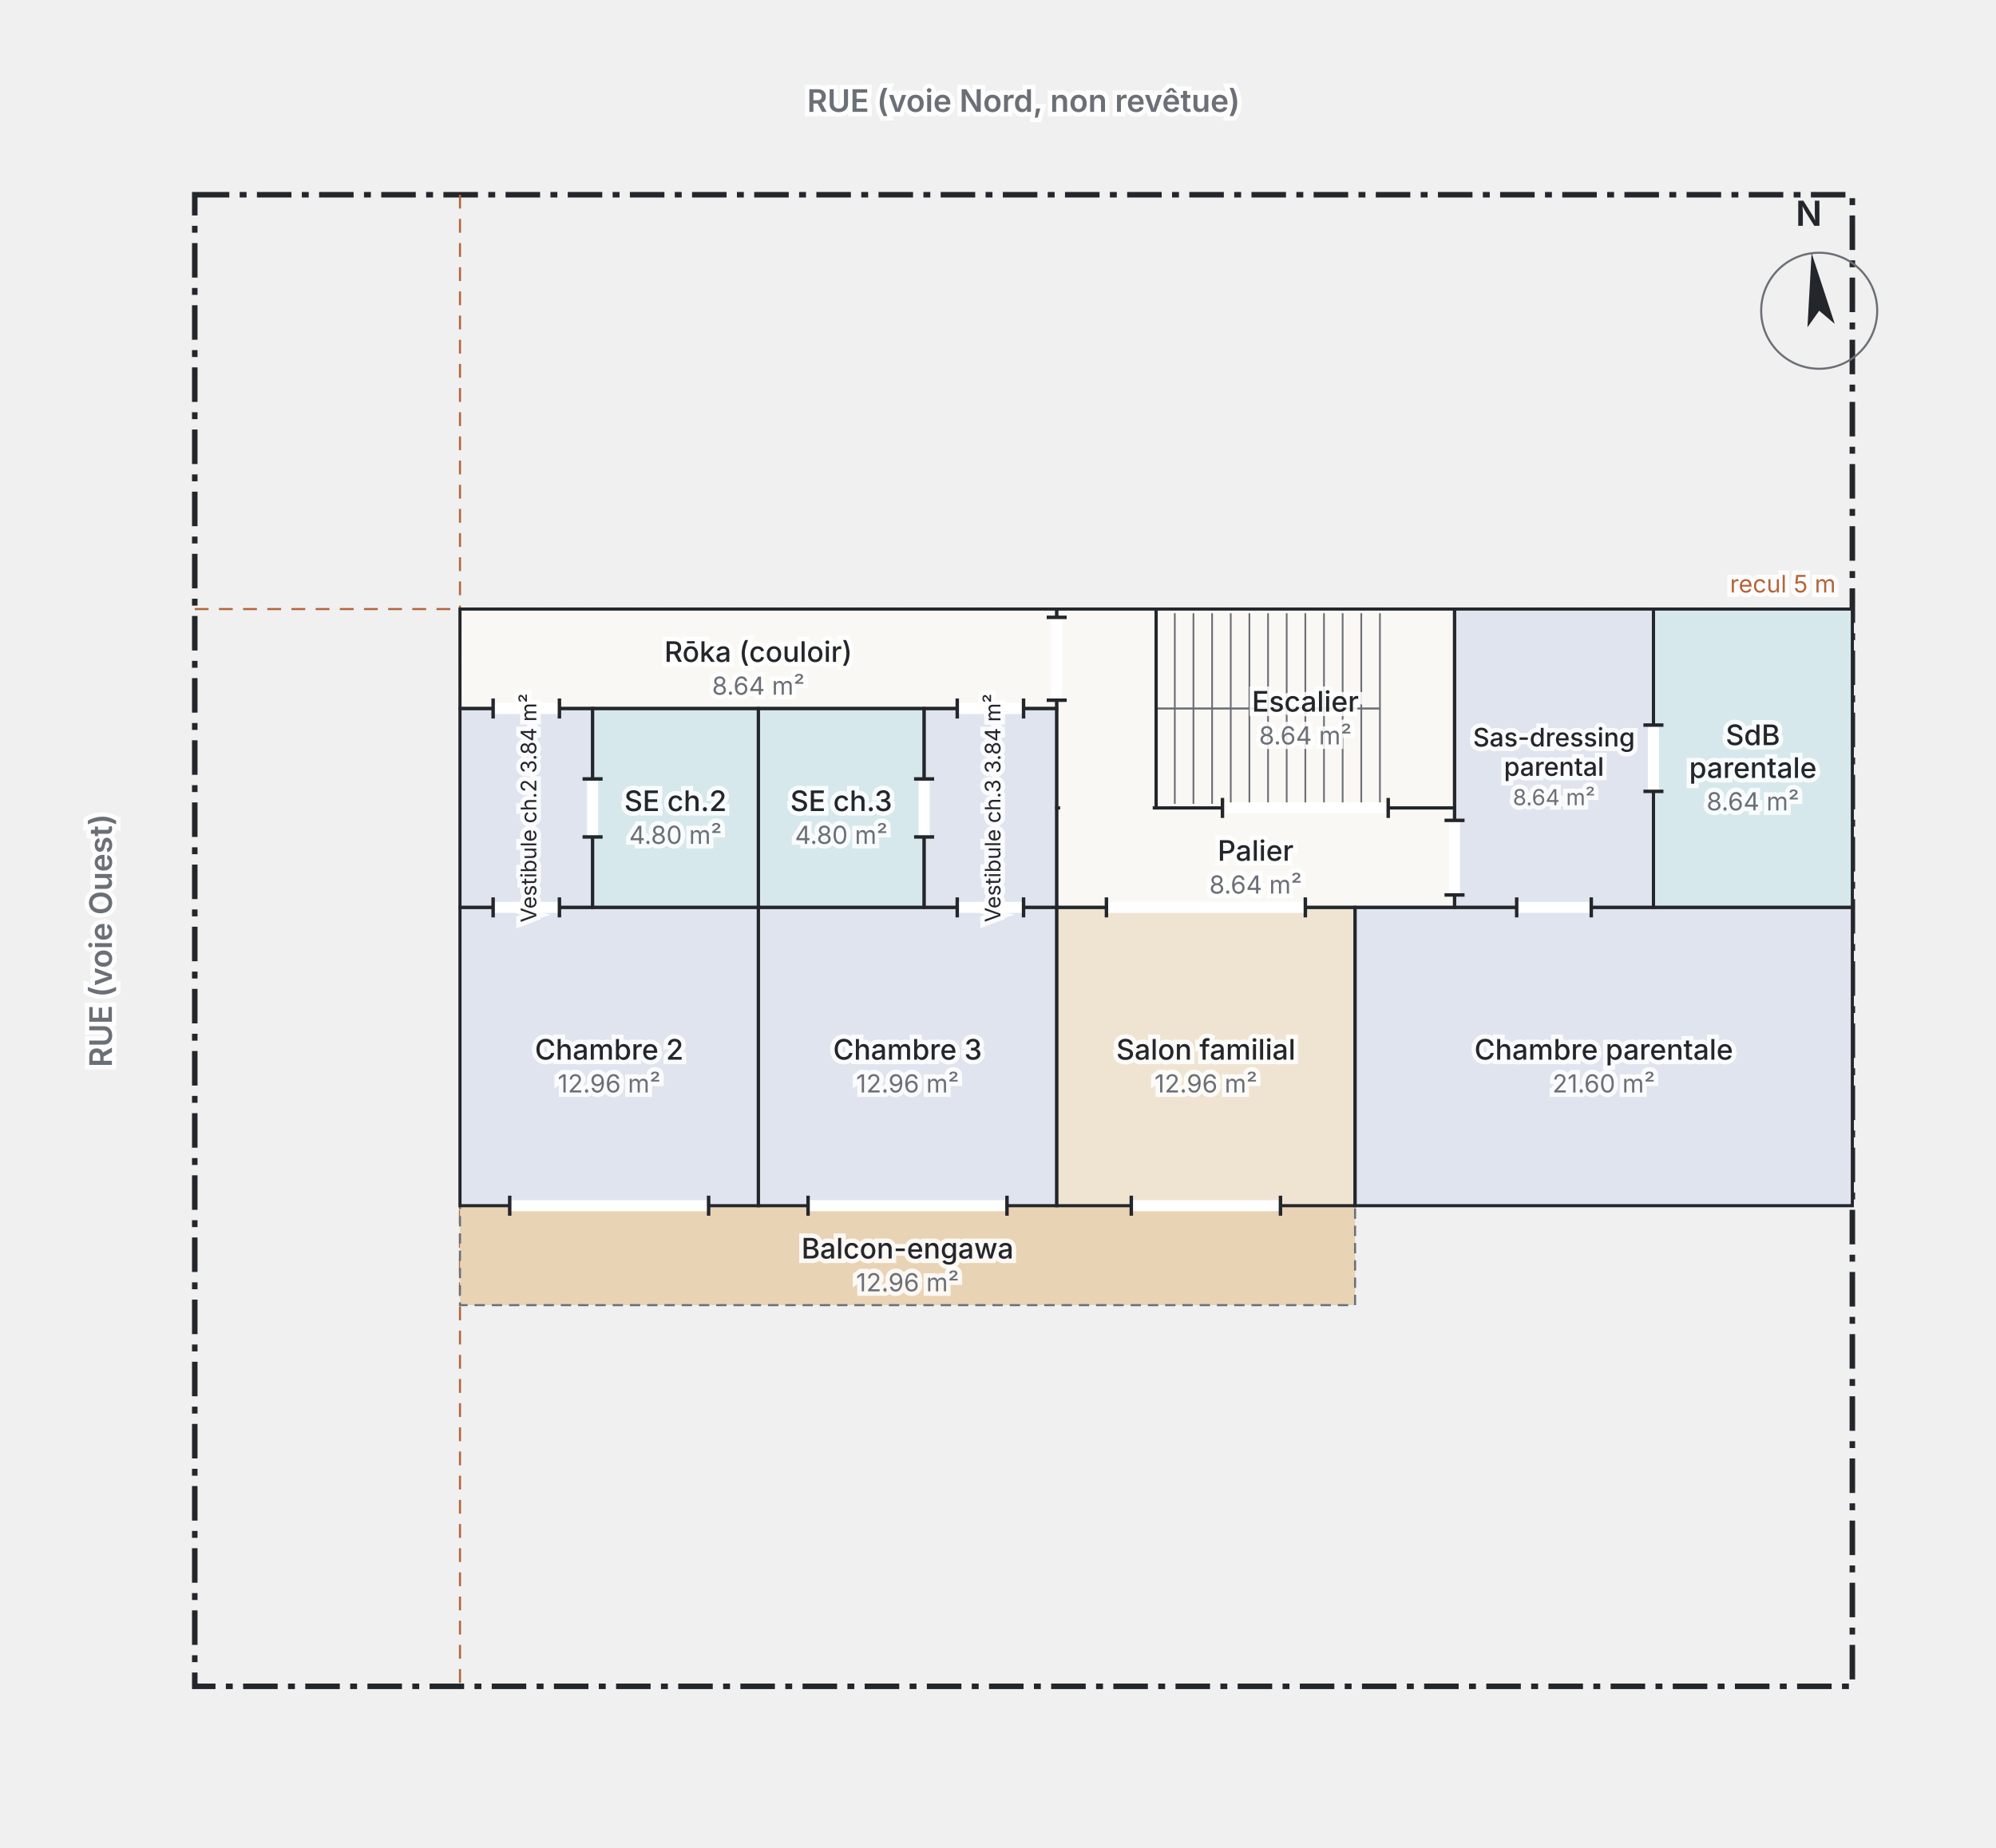
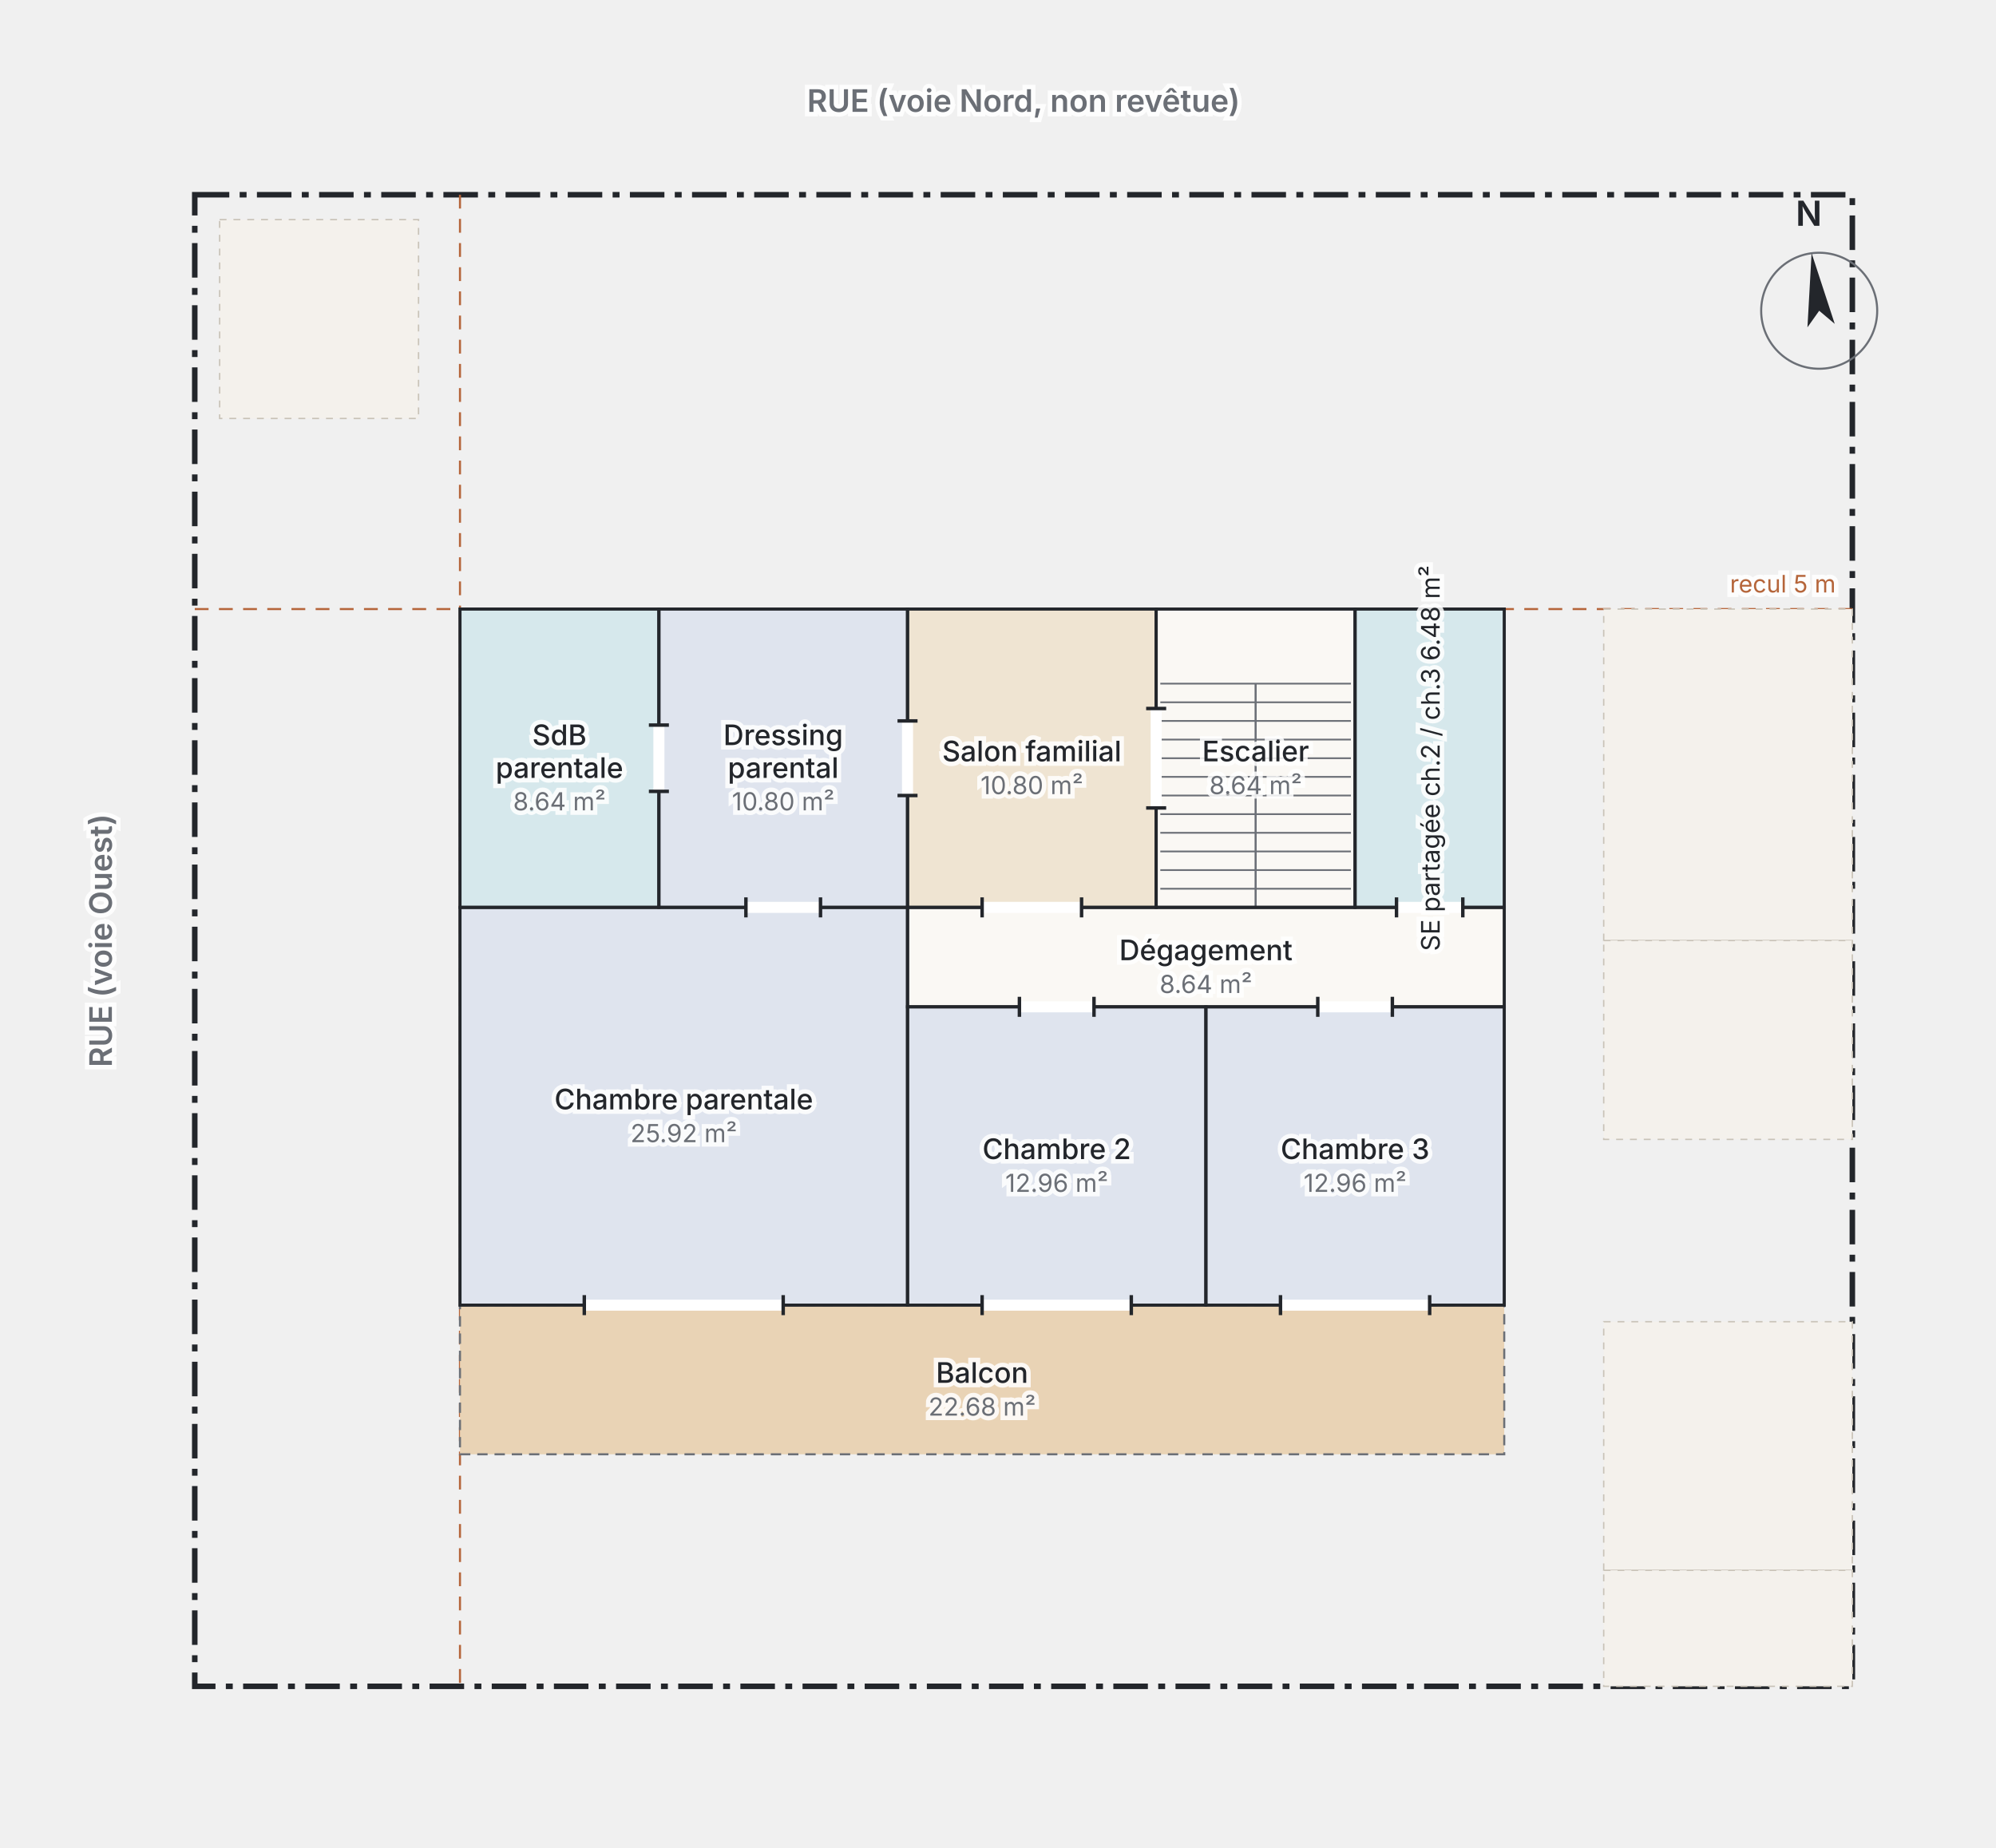
<svg xmlns="http://www.w3.org/2000/svg" viewBox="0 0 578 535" font-family="Inter, Liberation Sans, sans-serif" class="plan">
  <rect x="56.4" y="56.4" width="480.0" height="432.0" fill="none" stroke="#23262b" stroke-width="1.6" stroke-dasharray="10 3 2 3" />
  <text x="296.4" y="32.4" font-size="9" fill="#6b6f76" text-anchor="middle" font-weight="600" paint-order="stroke" stroke="#ffffff" stroke-opacity="0.85" stroke-width="2.6">RUE (voie Nord, non revêtue)</text>
  <text x="32.4" y="272.4" font-size="9" fill="#6b6f76" text-anchor="middle" font-weight="600" transform="rotate(-90 32.4 272.4)" paint-order="stroke" stroke="#ffffff" stroke-opacity="0.85" stroke-width="2.6">RUE (voie Ouest)</text>
  <line x1="56.4" y1="176.4" x2="536.4" y2="176.4" stroke="#b5653a" stroke-width="0.6" stroke-dasharray="4 3" />
  <text x="531.6" y="171.6" font-size="7" fill="#b5653a" text-anchor="end" font-weight="400" paint-order="stroke" stroke="#ffffff" stroke-opacity="0.85" stroke-width="2.6">recul 5 m</text>
  <line x1="133.2" y1="56.4" x2="133.2" y2="488.4" stroke="#b5653a" stroke-width="0.6" stroke-dasharray="4 3" />
-   <rect x="219.6" y="176.4" width="86.4" height="57.6" fill="#f4f1ec" stroke="#c9c3b8" stroke-width="0.4" stroke-dasharray="2 2" />
-   <rect x="219.6" y="234.0" width="43.2" height="28.8" fill="#f4f1ec" stroke="#c9c3b8" stroke-width="0.4" stroke-dasharray="2 2" />
-   <rect x="262.8" y="234.0" width="43.2" height="28.8" fill="#f4f1ec" stroke="#c9c3b8" stroke-width="0.4" stroke-dasharray="2 2" />
-   <rect x="133.2" y="262.8" width="172.8" height="86.4" fill="#f4f1ec" stroke="#c9c3b8" stroke-width="0.4" stroke-dasharray="2 2" />
-   <rect x="133.2" y="176.4" width="86.4" height="86.4" fill="#f4f1ec" stroke="#c9c3b8" stroke-width="0.4" stroke-dasharray="2 2" />
-   <rect x="306.0" y="234.0" width="172.8" height="28.8" fill="#f4f1ec" stroke="#c9c3b8" stroke-width="0.4" stroke-dasharray="2 2" />
-   <rect x="306.0" y="176.4" width="28.8" height="57.6" fill="#f4f1ec" stroke="#c9c3b8" stroke-width="0.4" stroke-dasharray="2 2" />
-   <rect x="334.8" y="176.4" width="86.4" height="57.6" fill="#f4f1ec" stroke="#c9c3b8" stroke-width="0.4" stroke-dasharray="2 2" />
-   <rect x="306.0" y="262.8" width="86.4" height="86.4" fill="#f4f1ec" stroke="#c9c3b8" stroke-width="0.4" stroke-dasharray="2 2" />
-   <rect x="421.2" y="176.4" width="57.6" height="57.6" fill="#f4f1ec" stroke="#c9c3b8" stroke-width="0.4" stroke-dasharray="2 2" />
-   <rect x="478.8" y="176.4" width="57.6" height="86.4" fill="#f4f1ec" stroke="#c9c3b8" stroke-width="0.4" stroke-dasharray="2 2" />
-   <rect x="478.8" y="262.8" width="57.6" height="43.2" fill="#f4f1ec" stroke="#c9c3b8" stroke-width="0.4" stroke-dasharray="2 2" />
-   <rect x="392.4" y="262.8" width="86.4" height="86.4" fill="#f4f1ec" stroke="#c9c3b8" stroke-width="0.4" stroke-dasharray="2 2" />
-   <rect x="478.8" y="306.0" width="57.6" height="43.2" fill="#f4f1ec" stroke="#c9c3b8" stroke-width="0.4" stroke-dasharray="2 2" />
-   <rect x="133.2" y="176.4" width="172.8" height="28.8" fill="#faf8f4" stroke="#c9c3b8" stroke-width="0.6" />
-   <rect x="133.2" y="205.2" width="38.4" height="57.6" fill="#dfe4ee" stroke="#c9c3b8" stroke-width="0.6" />
-   <rect x="171.6" y="205.2" width="48.0" height="57.6" fill="#d6e8ec" stroke="#c9c3b8" stroke-width="0.6" />
-   <rect x="219.6" y="205.2" width="48.0" height="57.6" fill="#d6e8ec" stroke="#c9c3b8" stroke-width="0.6" />
-   <rect x="267.6" y="205.2" width="38.4" height="57.6" fill="#dfe4ee" stroke="#c9c3b8" stroke-width="0.6" />
-   <rect x="133.2" y="262.8" width="86.4" height="86.4" fill="#dfe4ee" stroke="#c9c3b8" stroke-width="0.6" />
-   <rect x="219.6" y="262.8" width="86.4" height="86.4" fill="#dfe4ee" stroke="#c9c3b8" stroke-width="0.6" />
-   <rect x="334.8" y="176.4" width="86.4" height="57.6" fill="#faf8f4" stroke="#c9c3b8" stroke-width="0.6" />
-   <line x1="334.8" y1="177.6" x2="334.8" y2="232.8" stroke="#6b6f76" stroke-width="0.5" />
-   <line x1="340.2" y1="177.6" x2="340.2" y2="232.8" stroke="#6b6f76" stroke-width="0.5" />
-   <line x1="345.6" y1="177.6" x2="345.6" y2="232.8" stroke="#6b6f76" stroke-width="0.5" />
-   <line x1="351.0" y1="177.6" x2="351.0" y2="232.8" stroke="#6b6f76" stroke-width="0.5" />
-   <line x1="356.4" y1="177.6" x2="356.4" y2="232.8" stroke="#6b6f76" stroke-width="0.5" />
-   <line x1="361.8" y1="177.6" x2="361.8" y2="232.8" stroke="#6b6f76" stroke-width="0.5" />
-   <line x1="367.2" y1="177.6" x2="367.2" y2="232.8" stroke="#6b6f76" stroke-width="0.5" />
-   <line x1="372.6" y1="177.6" x2="372.6" y2="232.8" stroke="#6b6f76" stroke-width="0.5" />
-   <line x1="378.0" y1="177.6" x2="378.0" y2="232.8" stroke="#6b6f76" stroke-width="0.5" />
-   <line x1="383.4" y1="177.6" x2="383.4" y2="232.8" stroke="#6b6f76" stroke-width="0.5" />
-   <line x1="388.8" y1="177.6" x2="388.8" y2="232.8" stroke="#6b6f76" stroke-width="0.5" />
-   <line x1="394.2" y1="177.6" x2="394.2" y2="232.8" stroke="#6b6f76" stroke-width="0.5" />
-   <line x1="399.6" y1="177.6" x2="399.6" y2="232.8" stroke="#6b6f76" stroke-width="0.5" />
-   <line x1="334.8" y1="205.2" x2="399.6" y2="205.2" stroke="#6b6f76" stroke-width="0.6" />
-   <rect x="306.0" y="234.0" width="115.2" height="28.8" fill="#faf8f4" stroke="#c9c3b8" stroke-width="0.6" />
-   <rect x="306.0" y="176.4" width="28.8" height="57.6" fill="#faf8f4" stroke="#c9c3b8" stroke-width="0.6" />
-   <rect x="306.0" y="262.8" width="86.4" height="86.4" fill="#efe4d2" stroke="#c9c3b8" stroke-width="0.6" />
-   <rect x="421.2" y="176.4" width="57.6" height="86.4" fill="#dfe4ee" stroke="#c9c3b8" stroke-width="0.6" />
-   <rect x="478.8" y="176.4" width="57.6" height="86.4" fill="#d6e8ec" stroke="#c9c3b8" stroke-width="0.6" />
-   <rect x="392.4" y="262.8" width="144.0" height="86.4" fill="#dfe4ee" stroke="#c9c3b8" stroke-width="0.6" />
-   <rect x="133.2" y="349.2" width="259.2" height="28.8" fill="#e9d3b5" stroke="#6b6f76" stroke-width="0.6" stroke-dasharray="3 2" />
-   <rect x="133.2" y="176.4" width="172.8" height="28.8" fill="none" stroke="#23262b" stroke-width="0.9" />
-   <rect x="133.2" y="205.2" width="38.4" height="57.6" fill="none" stroke="#23262b" stroke-width="0.9" />
-   <rect x="171.6" y="205.2" width="48.0" height="57.6" fill="none" stroke="#23262b" stroke-width="0.9" />
-   <rect x="219.6" y="205.2" width="48.0" height="57.6" fill="none" stroke="#23262b" stroke-width="0.9" />
-   <rect x="267.6" y="205.2" width="38.4" height="57.6" fill="none" stroke="#23262b" stroke-width="0.9" />
-   <rect x="133.2" y="262.8" width="86.4" height="86.4" fill="none" stroke="#23262b" stroke-width="0.9" />
-   <rect x="219.6" y="262.8" width="86.4" height="86.4" fill="none" stroke="#23262b" stroke-width="0.9" />
-   <rect x="334.8" y="176.4" width="86.4" height="57.6" fill="none" stroke="#23262b" stroke-width="0.9" />
-   <rect x="306.0" y="234.0" width="115.2" height="28.8" fill="none" stroke="#23262b" stroke-width="0.9" />
-   <rect x="306.0" y="176.4" width="28.8" height="57.6" fill="none" stroke="#23262b" stroke-width="0.9" />
-   <rect x="306.0" y="262.8" width="86.4" height="86.4" fill="none" stroke="#23262b" stroke-width="0.9" />
-   <rect x="421.2" y="176.4" width="57.6" height="86.4" fill="none" stroke="#23262b" stroke-width="0.9" />
-   <rect x="478.8" y="176.4" width="57.6" height="86.4" fill="none" stroke="#23262b" stroke-width="0.9" />
-   <rect x="392.4" y="262.8" width="144.0" height="86.4" fill="none" stroke="#23262b" stroke-width="0.9" />
-   <line x1="307.0" y1="234.0" x2="333.8" y2="234.0" stroke="#faf8f4" stroke-width="2.2" />
-   <line x1="142.8" y1="205.2" x2="162.0" y2="205.2" stroke="#ffffff" stroke-width="3.2" />
-   <line x1="142.8" y1="202.3" x2="142.8" y2="208.1" stroke="#23262b" stroke-width="1.0" />
-   <line x1="162.0" y1="202.3" x2="162.0" y2="208.1" stroke="#23262b" stroke-width="1.0" />
-   <line x1="142.8" y1="262.8" x2="162.0" y2="262.8" stroke="#ffffff" stroke-width="3.2" />
-   <line x1="142.8" y1="259.9" x2="142.8" y2="265.7" stroke="#23262b" stroke-width="1.0" />
-   <line x1="162.0" y1="259.9" x2="162.0" y2="265.7" stroke="#23262b" stroke-width="1.0" />
-   <line x1="277.2" y1="205.2" x2="296.4" y2="205.2" stroke="#ffffff" stroke-width="3.2" />
-   <line x1="277.2" y1="202.3" x2="277.2" y2="208.1" stroke="#23262b" stroke-width="1.0" />
-   <line x1="296.4" y1="202.3" x2="296.4" y2="208.1" stroke="#23262b" stroke-width="1.0" />
-   <line x1="277.2" y1="262.8" x2="296.4" y2="262.8" stroke="#ffffff" stroke-width="3.2" />
-   <line x1="277.2" y1="259.9" x2="277.2" y2="265.7" stroke="#23262b" stroke-width="1.0" />
-   <line x1="296.4" y1="259.9" x2="296.4" y2="265.7" stroke="#23262b" stroke-width="1.0" />
-   <line x1="171.6" y1="225.6" x2="171.6" y2="242.4" stroke="#ffffff" stroke-width="3.2" />
-   <line x1="168.7" y1="225.6" x2="174.5" y2="225.6" stroke="#23262b" stroke-width="1.0" />
-   <line x1="168.7" y1="242.4" x2="174.5" y2="242.4" stroke="#23262b" stroke-width="1.0" />
-   <line x1="267.6" y1="225.6" x2="267.6" y2="242.4" stroke="#ffffff" stroke-width="3.2" />
-   <line x1="264.7" y1="225.6" x2="270.5" y2="225.6" stroke="#23262b" stroke-width="1.0" />
-   <line x1="264.7" y1="242.4" x2="270.5" y2="242.4" stroke="#23262b" stroke-width="1.0" />
-   <line x1="354.0" y1="234.0" x2="402.0" y2="234.0" stroke="#ffffff" stroke-width="3.2" />
-   <line x1="354.0" y1="231.1" x2="354.0" y2="236.9" stroke="#23262b" stroke-width="1.0" />
-   <line x1="402.0" y1="231.1" x2="402.0" y2="236.9" stroke="#23262b" stroke-width="1.0" />
-   <line x1="320.4" y1="262.8" x2="378.0" y2="262.8" stroke="#ffffff" stroke-width="3.2" />
-   <line x1="320.4" y1="259.9" x2="320.4" y2="265.7" stroke="#23262b" stroke-width="1.0" />
-   <line x1="378.0" y1="259.9" x2="378.0" y2="265.7" stroke="#23262b" stroke-width="1.0" />
-   <line x1="306.0" y1="178.8" x2="306.0" y2="202.8" stroke="#ffffff" stroke-width="3.2" />
-   <line x1="303.1" y1="178.8" x2="308.9" y2="178.8" stroke="#23262b" stroke-width="1.0" />
-   <line x1="303.1" y1="202.8" x2="308.9" y2="202.8" stroke="#23262b" stroke-width="1.0" />
-   <line x1="147.6" y1="349.2" x2="205.2" y2="349.2" stroke="#ffffff" stroke-width="3.2" />
-   <line x1="147.6" y1="346.3" x2="147.6" y2="352.1" stroke="#23262b" stroke-width="1.0" />
-   <line x1="205.2" y1="346.3" x2="205.2" y2="352.1" stroke="#23262b" stroke-width="1.0" />
-   <line x1="234.0" y1="349.2" x2="291.6" y2="349.2" stroke="#ffffff" stroke-width="3.2" />
-   <line x1="234.0" y1="346.3" x2="234.0" y2="352.1" stroke="#23262b" stroke-width="1.0" />
-   <line x1="291.6" y1="346.3" x2="291.6" y2="352.1" stroke="#23262b" stroke-width="1.0" />
-   <line x1="421.2" y1="237.6" x2="421.2" y2="259.2" stroke="#ffffff" stroke-width="3.2" />
-   <line x1="418.3" y1="237.6" x2="424.1" y2="237.6" stroke="#23262b" stroke-width="1.0" />
-   <line x1="418.3" y1="259.2" x2="424.1" y2="259.2" stroke="#23262b" stroke-width="1.0" />
-   <line x1="439.2" y1="262.8" x2="460.8" y2="262.8" stroke="#ffffff" stroke-width="3.2" />
-   <line x1="439.2" y1="259.9" x2="439.2" y2="265.7" stroke="#23262b" stroke-width="1.0" />
-   <line x1="460.8" y1="259.9" x2="460.8" y2="265.7" stroke="#23262b" stroke-width="1.0" />
-   <line x1="478.8" y1="210.0" x2="478.8" y2="229.2" stroke="#ffffff" stroke-width="3.2" />
-   <line x1="475.9" y1="210.0" x2="481.7" y2="210.0" stroke="#23262b" stroke-width="1.0" />
-   <line x1="475.9" y1="229.2" x2="481.7" y2="229.2" stroke="#23262b" stroke-width="1.0" />
-   <line x1="327.6" y1="349.2" x2="370.8" y2="349.2" stroke="#ffffff" stroke-width="3.2" />
-   <line x1="327.6" y1="346.3" x2="327.6" y2="352.1" stroke="#23262b" stroke-width="1.0" />
-   <line x1="370.8" y1="346.3" x2="370.8" y2="352.1" stroke="#23262b" stroke-width="1.0" />
-   <text x="219.6" y="191.7" font-size="8.2" fill="#23262b" text-anchor="middle" font-weight="500" paint-order="stroke" stroke="#ffffff" stroke-opacity="0.85" stroke-width="2.6">Rōka (couloir)</text>
-   <text x="219.6" y="201.2" font-size="7.2" fill="#6b6f76" text-anchor="middle" font-weight="400" paint-order="stroke" stroke="#ffffff" stroke-opacity="0.85" stroke-width="2.6">8.64 m²</text>
-   <text x="155.3" y="234.0" font-size="6.2" fill="#23262b" text-anchor="middle" font-weight="400" transform="rotate(-90 155.3 234.0)" paint-order="stroke" stroke="#ffffff" stroke-opacity="0.85" stroke-width="2.6">Vestibule ch.2  3.84 m²</text>
-   <text x="195.6" y="234.9" font-size="8.2" fill="#23262b" text-anchor="middle" font-weight="500" paint-order="stroke" stroke="#ffffff" stroke-opacity="0.85" stroke-width="2.6">SE ch.2</text>
-   <text x="195.6" y="244.4" font-size="7.2" fill="#6b6f76" text-anchor="middle" font-weight="400" paint-order="stroke" stroke="#ffffff" stroke-opacity="0.85" stroke-width="2.6">4.80 m²</text>
-   <text x="243.6" y="234.9" font-size="8.2" fill="#23262b" text-anchor="middle" font-weight="500" paint-order="stroke" stroke="#ffffff" stroke-opacity="0.85" stroke-width="2.6">SE ch.3</text>
-   <text x="243.6" y="244.4" font-size="7.2" fill="#6b6f76" text-anchor="middle" font-weight="400" paint-order="stroke" stroke="#ffffff" stroke-opacity="0.85" stroke-width="2.6">4.80 m²</text>
-   <text x="289.7" y="234.0" font-size="6.2" fill="#23262b" text-anchor="middle" font-weight="400" transform="rotate(-90 289.7 234.0)" paint-order="stroke" stroke="#ffffff" stroke-opacity="0.85" stroke-width="2.6">Vestibule ch.3  3.84 m²</text>
-   <text x="176.4" y="306.9" font-size="8.2" fill="#23262b" text-anchor="middle" font-weight="500" paint-order="stroke" stroke="#ffffff" stroke-opacity="0.85" stroke-width="2.6">Chambre 2</text>
-   <text x="176.4" y="316.4" font-size="7.2" fill="#6b6f76" text-anchor="middle" font-weight="400" paint-order="stroke" stroke="#ffffff" stroke-opacity="0.85" stroke-width="2.6">12.96 m²</text>
-   <text x="262.8" y="306.9" font-size="8.2" fill="#23262b" text-anchor="middle" font-weight="500" paint-order="stroke" stroke="#ffffff" stroke-opacity="0.85" stroke-width="2.6">Chambre 3</text>
-   <text x="262.8" y="316.4" font-size="7.2" fill="#6b6f76" text-anchor="middle" font-weight="400" paint-order="stroke" stroke="#ffffff" stroke-opacity="0.85" stroke-width="2.6">12.96 m²</text>
-   <text x="378.0" y="206.1" font-size="8.2" fill="#23262b" text-anchor="middle" font-weight="500" paint-order="stroke" stroke="#ffffff" stroke-opacity="0.85" stroke-width="2.6">Escalier</text>
-   <text x="378.0" y="215.6" font-size="7.2" fill="#6b6f76" text-anchor="middle" font-weight="400" paint-order="stroke" stroke="#ffffff" stroke-opacity="0.85" stroke-width="2.6">8.64 m²</text>
-   <text x="363.6" y="249.3" font-size="8.2" fill="#23262b" text-anchor="middle" font-weight="500" paint-order="stroke" stroke="#ffffff" stroke-opacity="0.85" stroke-width="2.6">Palier</text>
-   <text x="363.6" y="258.8" font-size="7.2" fill="#6b6f76" text-anchor="middle" font-weight="400" paint-order="stroke" stroke="#ffffff" stroke-opacity="0.85" stroke-width="2.6">8.64 m²</text>
-   <text x="349.2" y="306.9" font-size="8.2" fill="#23262b" text-anchor="middle" font-weight="500" paint-order="stroke" stroke="#ffffff" stroke-opacity="0.85" stroke-width="2.6">Salon familial</text>
-   <text x="349.2" y="316.4" font-size="7.2" fill="#6b6f76" text-anchor="middle" font-weight="400" paint-order="stroke" stroke="#ffffff" stroke-opacity="0.85" stroke-width="2.6">12.96 m²</text>
-   <text x="450.0" y="216.2" font-size="7.4" fill="#23262b" text-anchor="middle" font-weight="500" paint-order="stroke" stroke="#ffffff" stroke-opacity="0.85" stroke-width="2.6">Sas-dressing</text>
-   <text x="450.0" y="224.7" font-size="7.4" fill="#23262b" text-anchor="middle" font-weight="500" paint-order="stroke" stroke="#ffffff" stroke-opacity="0.85" stroke-width="2.6">parental</text>
-   <text x="450.0" y="233.2" font-size="6.4" fill="#6b6f76" text-anchor="middle" font-weight="400" paint-order="stroke" stroke="#ffffff" stroke-opacity="0.85" stroke-width="2.6">8.64 m²</text>
-   <text x="507.6" y="215.8" font-size="8.2" fill="#23262b" text-anchor="middle" font-weight="500" paint-order="stroke" stroke="#ffffff" stroke-opacity="0.85" stroke-width="2.6">SdB</text>
-   <text x="507.6" y="225.3" font-size="8.2" fill="#23262b" text-anchor="middle" font-weight="500" paint-order="stroke" stroke="#ffffff" stroke-opacity="0.85" stroke-width="2.6">parentale</text>
-   <text x="507.6" y="234.7" font-size="7.2" fill="#6b6f76" text-anchor="middle" font-weight="400" paint-order="stroke" stroke="#ffffff" stroke-opacity="0.85" stroke-width="2.6">8.64 m²</text>
-   <text x="464.4" y="306.9" font-size="8.2" fill="#23262b" text-anchor="middle" font-weight="500" paint-order="stroke" stroke="#ffffff" stroke-opacity="0.85" stroke-width="2.6">Chambre parentale</text>
-   <text x="464.4" y="316.4" font-size="7.2" fill="#6b6f76" text-anchor="middle" font-weight="400" paint-order="stroke" stroke="#ffffff" stroke-opacity="0.85" stroke-width="2.6">21.60 m²</text>
-   <text x="262.8" y="364.5" font-size="8.2" fill="#23262b" text-anchor="middle" font-weight="500" paint-order="stroke" stroke="#ffffff" stroke-opacity="0.85" stroke-width="2.6">Balcon-engawa</text>
-   <text x="262.8" y="374.0" font-size="7.2" fill="#6b6f76" text-anchor="middle" font-weight="400" paint-order="stroke" stroke="#ffffff" stroke-opacity="0.85" stroke-width="2.6">12.96 m²</text>
+   <rect x="133.2" y="176.4" width="129.6" height="201.6" fill="#f4f1ec" stroke="#c9c3b8" stroke-width="0.4" stroke-dasharray="2 2" />
+   <rect x="262.8" y="176.4" width="33.6" height="48.0" fill="#f4f1ec" stroke="#c9c3b8" stroke-width="0.4" stroke-dasharray="2 2" />
+   <rect x="262.8" y="224.4" width="72.0" height="38.4" fill="#f4f1ec" stroke="#c9c3b8" stroke-width="0.4" stroke-dasharray="2 2" />
+   <rect x="296.4" y="176.4" width="38.4" height="48.0" fill="#f4f1ec" stroke="#c9c3b8" stroke-width="0.4" stroke-dasharray="2 2" />
+   <rect x="262.8" y="262.8" width="72.0" height="115.2" fill="#f4f1ec" stroke="#c9c3b8" stroke-width="0.4" stroke-dasharray="2 2" />
+   <rect x="334.8" y="176.4" width="57.6" height="86.4" fill="#f4f1ec" stroke="#c9c3b8" stroke-width="0.4" stroke-dasharray="2 2" />
+   <rect x="63.6" y="63.6" width="57.6" height="57.6" fill="#f4f1ec" stroke="#c9c3b8" stroke-width="0.4" stroke-dasharray="2 2" />
+   <rect x="334.8" y="262.8" width="100.8" height="115.2" fill="#f4f1ec" stroke="#c9c3b8" stroke-width="0.4" stroke-dasharray="2 2" />
+   <rect x="392.4" y="176.4" width="43.2" height="86.4" fill="#f4f1ec" stroke="#c9c3b8" stroke-width="0.4" stroke-dasharray="2 2" />
+   <rect x="464.4" y="176.4" width="72.0" height="96.0" fill="#f4f1ec" stroke="#c9c3b8" stroke-width="0.4" stroke-dasharray="2 2" />
+   <rect x="464.4" y="272.4" width="72.0" height="57.6" fill="#f4f1ec" stroke="#c9c3b8" stroke-width="0.4" stroke-dasharray="2 2" />
+   <rect x="464.4" y="382.8" width="72.0" height="72.0" fill="#f4f1ec" stroke="#c9c3b8" stroke-width="0.4" stroke-dasharray="2 2" />
+   <rect x="464.4" y="454.8" width="72.0" height="33.6" fill="#f4f1ec" stroke="#c9c3b8" stroke-width="0.4" stroke-dasharray="2 2" />
+   <rect x="334.8" y="176.4" width="57.6" height="86.4" fill="#faf8f4" stroke="#c9c3b8" stroke-width="0.6" />
+   <line x1="336.0" y1="198.0" x2="391.2" y2="198.0" stroke="#6b6f76" stroke-width="0.5" />
+   <line x1="336.0" y1="203.4" x2="391.2" y2="203.4" stroke="#6b6f76" stroke-width="0.5" />
+   <line x1="336.0" y1="208.8" x2="391.2" y2="208.8" stroke="#6b6f76" stroke-width="0.5" />
+   <line x1="336.0" y1="214.2" x2="391.2" y2="214.2" stroke="#6b6f76" stroke-width="0.5" />
+   <line x1="336.0" y1="219.6" x2="391.2" y2="219.6" stroke="#6b6f76" stroke-width="0.5" />
+   <line x1="336.0" y1="225.0" x2="391.2" y2="225.0" stroke="#6b6f76" stroke-width="0.5" />
+   <line x1="336.0" y1="230.4" x2="391.2" y2="230.4" stroke="#6b6f76" stroke-width="0.5" />
+   <line x1="336.0" y1="235.8" x2="391.2" y2="235.8" stroke="#6b6f76" stroke-width="0.5" />
+   <line x1="336.0" y1="241.2" x2="391.2" y2="241.2" stroke="#6b6f76" stroke-width="0.5" />
+   <line x1="336.0" y1="246.6" x2="391.2" y2="246.6" stroke="#6b6f76" stroke-width="0.5" />
+   <line x1="336.0" y1="252.0" x2="391.2" y2="252.0" stroke="#6b6f76" stroke-width="0.5" />
+   <line x1="336.0" y1="257.4" x2="391.2" y2="257.4" stroke="#6b6f76" stroke-width="0.5" />
+   <line x1="336.0" y1="262.8" x2="391.2" y2="262.8" stroke="#6b6f76" stroke-width="0.5" />
+   <line x1="363.6" y1="198.0" x2="363.6" y2="262.8" stroke="#6b6f76" stroke-width="0.6" />
+   <rect x="262.8" y="176.4" width="72.0" height="86.4" fill="#efe4d2" stroke="#c9c3b8" stroke-width="0.6" />
+   <rect x="190.8" y="176.4" width="72.0" height="86.4" fill="#dfe4ee" stroke="#c9c3b8" stroke-width="0.6" />
+   <rect x="133.2" y="176.4" width="57.6" height="86.4" fill="#d6e8ec" stroke="#c9c3b8" stroke-width="0.6" />
+   <rect x="133.2" y="262.8" width="129.6" height="115.2" fill="#dfe4ee" stroke="#c9c3b8" stroke-width="0.6" />
+   <rect x="262.8" y="262.8" width="172.8" height="28.8" fill="#faf8f4" stroke="#c9c3b8" stroke-width="0.6" />
+   <rect x="262.8" y="291.6" width="86.4" height="86.4" fill="#dfe4ee" stroke="#c9c3b8" stroke-width="0.6" />
+   <rect x="349.2" y="291.6" width="86.4" height="86.4" fill="#dfe4ee" stroke="#c9c3b8" stroke-width="0.6" />
+   <rect x="392.4" y="176.4" width="43.2" height="86.4" fill="#d6e8ec" stroke="#c9c3b8" stroke-width="0.6" />
+   <rect x="133.2" y="378.0" width="302.4" height="43.2" fill="#e9d3b5" stroke="#6b6f76" stroke-width="0.6" stroke-dasharray="3 2" />
+   <rect x="334.8" y="176.4" width="57.6" height="86.4" fill="none" stroke="#23262b" stroke-width="0.9" />
+   <rect x="262.8" y="176.4" width="72.0" height="86.4" fill="none" stroke="#23262b" stroke-width="0.9" />
+   <rect x="190.8" y="176.4" width="72.0" height="86.4" fill="none" stroke="#23262b" stroke-width="0.9" />
+   <rect x="133.2" y="176.4" width="57.6" height="86.4" fill="none" stroke="#23262b" stroke-width="0.9" />
+   <rect x="133.2" y="262.8" width="129.6" height="115.2" fill="none" stroke="#23262b" stroke-width="0.9" />
+   <rect x="262.8" y="262.8" width="172.8" height="28.8" fill="none" stroke="#23262b" stroke-width="0.9" />
+   <rect x="262.8" y="291.6" width="86.4" height="86.4" fill="none" stroke="#23262b" stroke-width="0.9" />
+   <rect x="349.2" y="291.6" width="86.4" height="86.4" fill="none" stroke="#23262b" stroke-width="0.9" />
+   <rect x="392.4" y="176.4" width="43.2" height="86.4" fill="none" stroke="#23262b" stroke-width="0.9" />
+   <line x1="334.8" y1="205.2" x2="334.8" y2="234.0" stroke="#ffffff" stroke-width="3.2" />
+   <line x1="331.9" y1="205.2" x2="337.7" y2="205.2" stroke="#23262b" stroke-width="1.0" />
+   <line x1="331.9" y1="234.0" x2="337.7" y2="234.0" stroke="#23262b" stroke-width="1.0" />
+   <line x1="262.8" y1="208.8" x2="262.8" y2="230.4" stroke="#ffffff" stroke-width="3.2" />
+   <line x1="259.9" y1="208.8" x2="265.7" y2="208.8" stroke="#23262b" stroke-width="1.0" />
+   <line x1="259.9" y1="230.4" x2="265.7" y2="230.4" stroke="#23262b" stroke-width="1.0" />
+   <line x1="190.8" y1="210.0" x2="190.8" y2="229.2" stroke="#ffffff" stroke-width="3.2" />
+   <line x1="187.9" y1="210.0" x2="193.7" y2="210.0" stroke="#23262b" stroke-width="1.0" />
+   <line x1="187.9" y1="229.2" x2="193.7" y2="229.2" stroke="#23262b" stroke-width="1.0" />
+   <line x1="216.0" y1="262.8" x2="237.6" y2="262.8" stroke="#ffffff" stroke-width="3.2" />
+   <line x1="216.0" y1="259.9" x2="216.0" y2="265.7" stroke="#23262b" stroke-width="1.0" />
+   <line x1="237.6" y1="259.9" x2="237.6" y2="265.7" stroke="#23262b" stroke-width="1.0" />
+   <line x1="284.4" y1="262.8" x2="313.2" y2="262.8" stroke="#ffffff" stroke-width="3.2" />
+   <line x1="284.4" y1="259.9" x2="284.4" y2="265.7" stroke="#23262b" stroke-width="1.0" />
+   <line x1="313.2" y1="259.9" x2="313.2" y2="265.7" stroke="#23262b" stroke-width="1.0" />
+   <line x1="169.2" y1="378.0" x2="226.8" y2="378.0" stroke="#ffffff" stroke-width="3.2" />
+   <line x1="169.2" y1="375.1" x2="169.2" y2="380.9" stroke="#23262b" stroke-width="1.0" />
+   <line x1="226.8" y1="375.1" x2="226.8" y2="380.9" stroke="#23262b" stroke-width="1.0" />
+   <line x1="295.2" y1="291.6" x2="316.8" y2="291.6" stroke="#ffffff" stroke-width="3.2" />
+   <line x1="295.2" y1="288.7" x2="295.2" y2="294.5" stroke="#23262b" stroke-width="1.0" />
+   <line x1="316.8" y1="288.7" x2="316.8" y2="294.5" stroke="#23262b" stroke-width="1.0" />
+   <line x1="284.4" y1="378.0" x2="327.6" y2="378.0" stroke="#ffffff" stroke-width="3.2" />
+   <line x1="284.4" y1="375.1" x2="284.4" y2="380.9" stroke="#23262b" stroke-width="1.0" />
+   <line x1="327.6" y1="375.1" x2="327.6" y2="380.9" stroke="#23262b" stroke-width="1.0" />
+   <line x1="381.6" y1="291.6" x2="403.2" y2="291.6" stroke="#ffffff" stroke-width="3.2" />
+   <line x1="381.6" y1="288.7" x2="381.6" y2="294.5" stroke="#23262b" stroke-width="1.0" />
+   <line x1="403.2" y1="288.7" x2="403.2" y2="294.5" stroke="#23262b" stroke-width="1.0" />
+   <line x1="370.8" y1="378.0" x2="414.0" y2="378.0" stroke="#ffffff" stroke-width="3.2" />
+   <line x1="370.8" y1="375.1" x2="370.8" y2="380.9" stroke="#23262b" stroke-width="1.0" />
+   <line x1="414.0" y1="375.1" x2="414.0" y2="380.9" stroke="#23262b" stroke-width="1.0" />
+   <line x1="404.4" y1="262.8" x2="423.6" y2="262.8" stroke="#ffffff" stroke-width="3.2" />
+   <line x1="404.4" y1="259.9" x2="404.4" y2="265.7" stroke="#23262b" stroke-width="1.0" />
+   <line x1="423.6" y1="259.9" x2="423.6" y2="265.7" stroke="#23262b" stroke-width="1.0" />
+   <text x="363.6" y="220.5" font-size="8.2" fill="#23262b" text-anchor="middle" font-weight="500" paint-order="stroke" stroke="#ffffff" stroke-opacity="0.85" stroke-width="2.6">Escalier</text>
+   <text x="363.6" y="230.0" font-size="7.2" fill="#6b6f76" text-anchor="middle" font-weight="400" paint-order="stroke" stroke="#ffffff" stroke-opacity="0.85" stroke-width="2.6">8.64 m²</text>
+   <text x="298.8" y="220.5" font-size="8.2" fill="#23262b" text-anchor="middle" font-weight="500" paint-order="stroke" stroke="#ffffff" stroke-opacity="0.85" stroke-width="2.6">Salon familial</text>
+   <text x="298.8" y="230.0" font-size="7.2" fill="#6b6f76" text-anchor="middle" font-weight="400" paint-order="stroke" stroke="#ffffff" stroke-opacity="0.85" stroke-width="2.6">10.80 m²</text>
+   <text x="226.8" y="215.8" font-size="8.2" fill="#23262b" text-anchor="middle" font-weight="500" paint-order="stroke" stroke="#ffffff" stroke-opacity="0.85" stroke-width="2.6">Dressing</text>
+   <text x="226.8" y="225.3" font-size="8.2" fill="#23262b" text-anchor="middle" font-weight="500" paint-order="stroke" stroke="#ffffff" stroke-opacity="0.85" stroke-width="2.6">parental</text>
+   <text x="226.8" y="234.7" font-size="7.2" fill="#6b6f76" text-anchor="middle" font-weight="400" paint-order="stroke" stroke="#ffffff" stroke-opacity="0.85" stroke-width="2.6">10.80 m²</text>
+   <text x="162.0" y="215.8" font-size="8.2" fill="#23262b" text-anchor="middle" font-weight="500" paint-order="stroke" stroke="#ffffff" stroke-opacity="0.85" stroke-width="2.6">SdB</text>
+   <text x="162.0" y="225.3" font-size="8.2" fill="#23262b" text-anchor="middle" font-weight="500" paint-order="stroke" stroke="#ffffff" stroke-opacity="0.85" stroke-width="2.6">parentale</text>
+   <text x="162.0" y="234.7" font-size="7.2" fill="#6b6f76" text-anchor="middle" font-weight="400" paint-order="stroke" stroke="#ffffff" stroke-opacity="0.85" stroke-width="2.6">8.64 m²</text>
+   <text x="198.0" y="321.3" font-size="8.2" fill="#23262b" text-anchor="middle" font-weight="500" paint-order="stroke" stroke="#ffffff" stroke-opacity="0.85" stroke-width="2.6">Chambre parentale</text>
+   <text x="198.0" y="330.8" font-size="7.2" fill="#6b6f76" text-anchor="middle" font-weight="400" paint-order="stroke" stroke="#ffffff" stroke-opacity="0.85" stroke-width="2.6">25.92 m²</text>
+   <text x="349.2" y="278.1" font-size="8.2" fill="#23262b" text-anchor="middle" font-weight="500" paint-order="stroke" stroke="#ffffff" stroke-opacity="0.85" stroke-width="2.6">Dégagement</text>
+   <text x="349.2" y="287.6" font-size="7.2" fill="#6b6f76" text-anchor="middle" font-weight="400" paint-order="stroke" stroke="#ffffff" stroke-opacity="0.85" stroke-width="2.6">8.64 m²</text>
+   <text x="306.0" y="335.7" font-size="8.2" fill="#23262b" text-anchor="middle" font-weight="500" paint-order="stroke" stroke="#ffffff" stroke-opacity="0.85" stroke-width="2.6">Chambre 2</text>
+   <text x="306.0" y="345.2" font-size="7.2" fill="#6b6f76" text-anchor="middle" font-weight="400" paint-order="stroke" stroke="#ffffff" stroke-opacity="0.85" stroke-width="2.6">12.96 m²</text>
+   <text x="392.4" y="335.7" font-size="8.2" fill="#23262b" text-anchor="middle" font-weight="500" paint-order="stroke" stroke="#ffffff" stroke-opacity="0.85" stroke-width="2.6">Chambre 3</text>
+   <text x="392.4" y="345.2" font-size="7.2" fill="#6b6f76" text-anchor="middle" font-weight="400" paint-order="stroke" stroke="#ffffff" stroke-opacity="0.85" stroke-width="2.6">12.96 m²</text>
+   <text x="416.9" y="219.6" font-size="7.4" fill="#23262b" text-anchor="middle" font-weight="400" transform="rotate(-90 416.9 219.6)" paint-order="stroke" stroke="#ffffff" stroke-opacity="0.85" stroke-width="2.6">SE partagée ch.2 / ch.3  6.48 m²</text>
+   <text x="284.4" y="400.5" font-size="8.2" fill="#23262b" text-anchor="middle" font-weight="500" paint-order="stroke" stroke="#ffffff" stroke-opacity="0.85" stroke-width="2.6">Balcon</text>
+   <text x="284.4" y="410.0" font-size="7.2" fill="#6b6f76" text-anchor="middle" font-weight="400" paint-order="stroke" stroke="#ffffff" stroke-opacity="0.85" stroke-width="2.6">22.68 m²</text>
  <circle cx="526.8" cy="90.0" r="16.8" fill="none" stroke="#6b6f76" stroke-width="0.6" />
  <polygon points="524.6,73.3 523.4,94.8 526.8,90.0 531.3,93.8" fill="#23262b" />
  <text x="523.8" y="65.4" font-size="10" text-anchor="middle" font-weight="600" fill="#23262b">N</text>
</svg>
